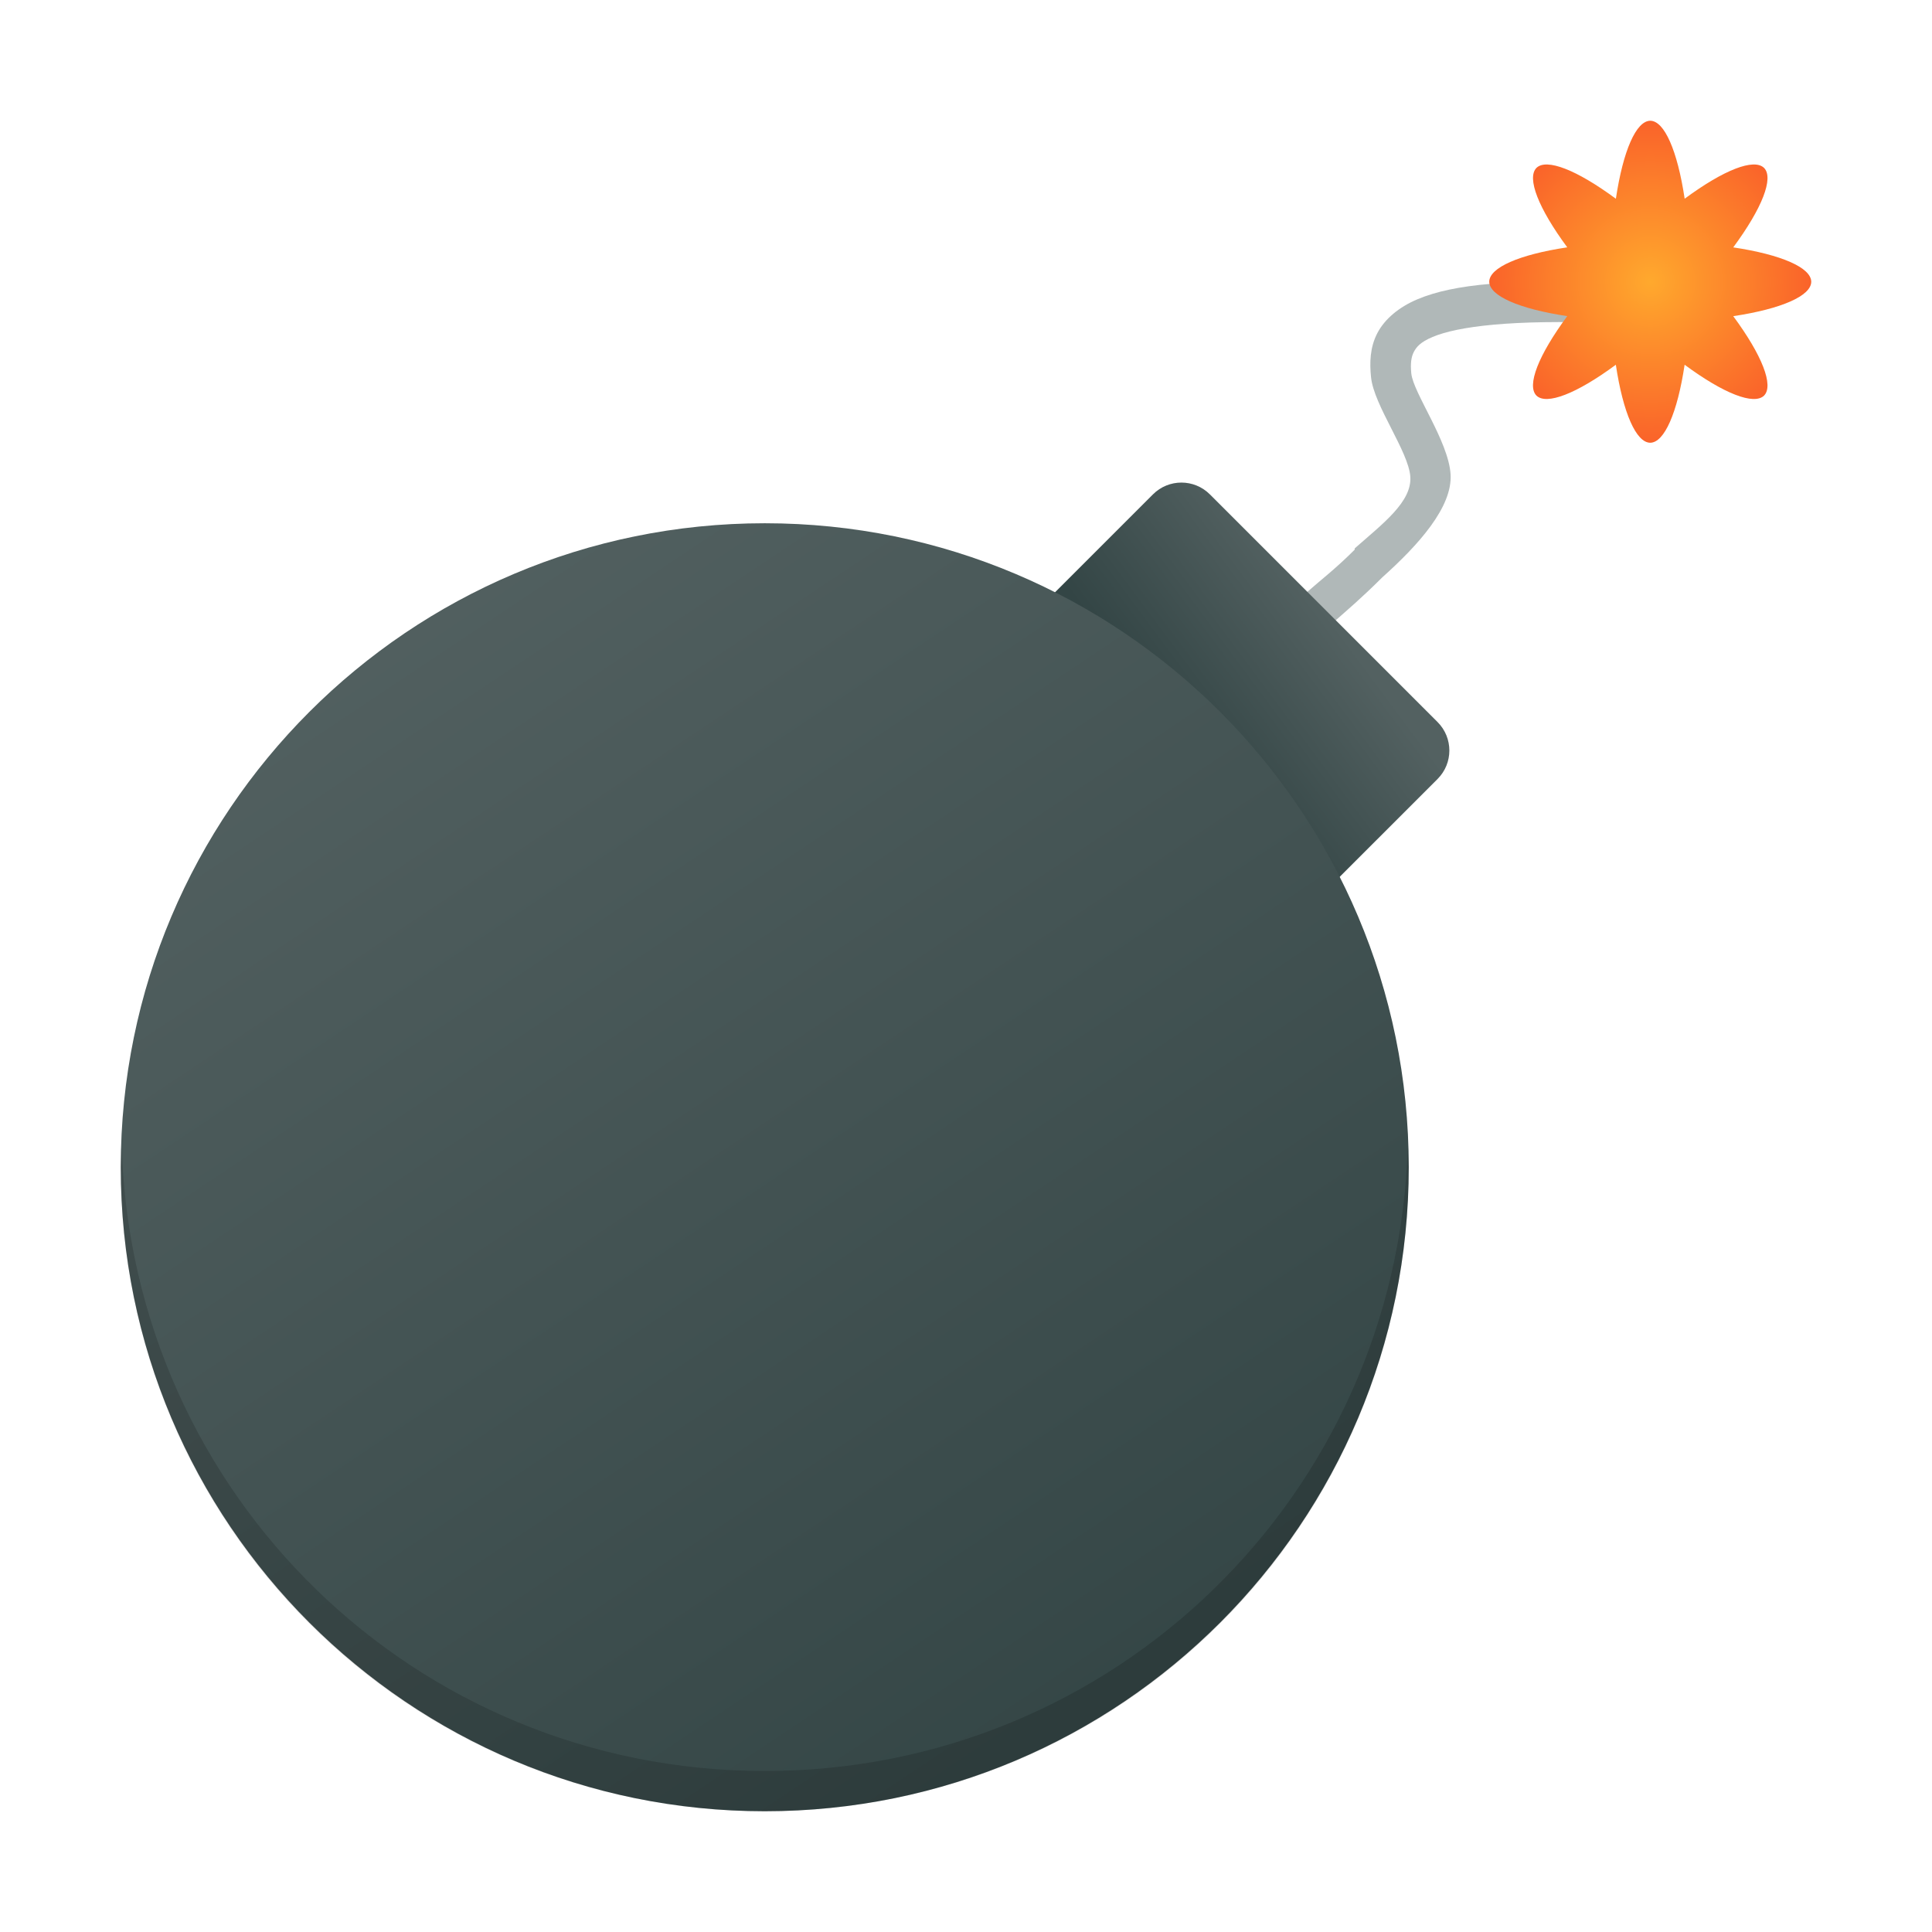
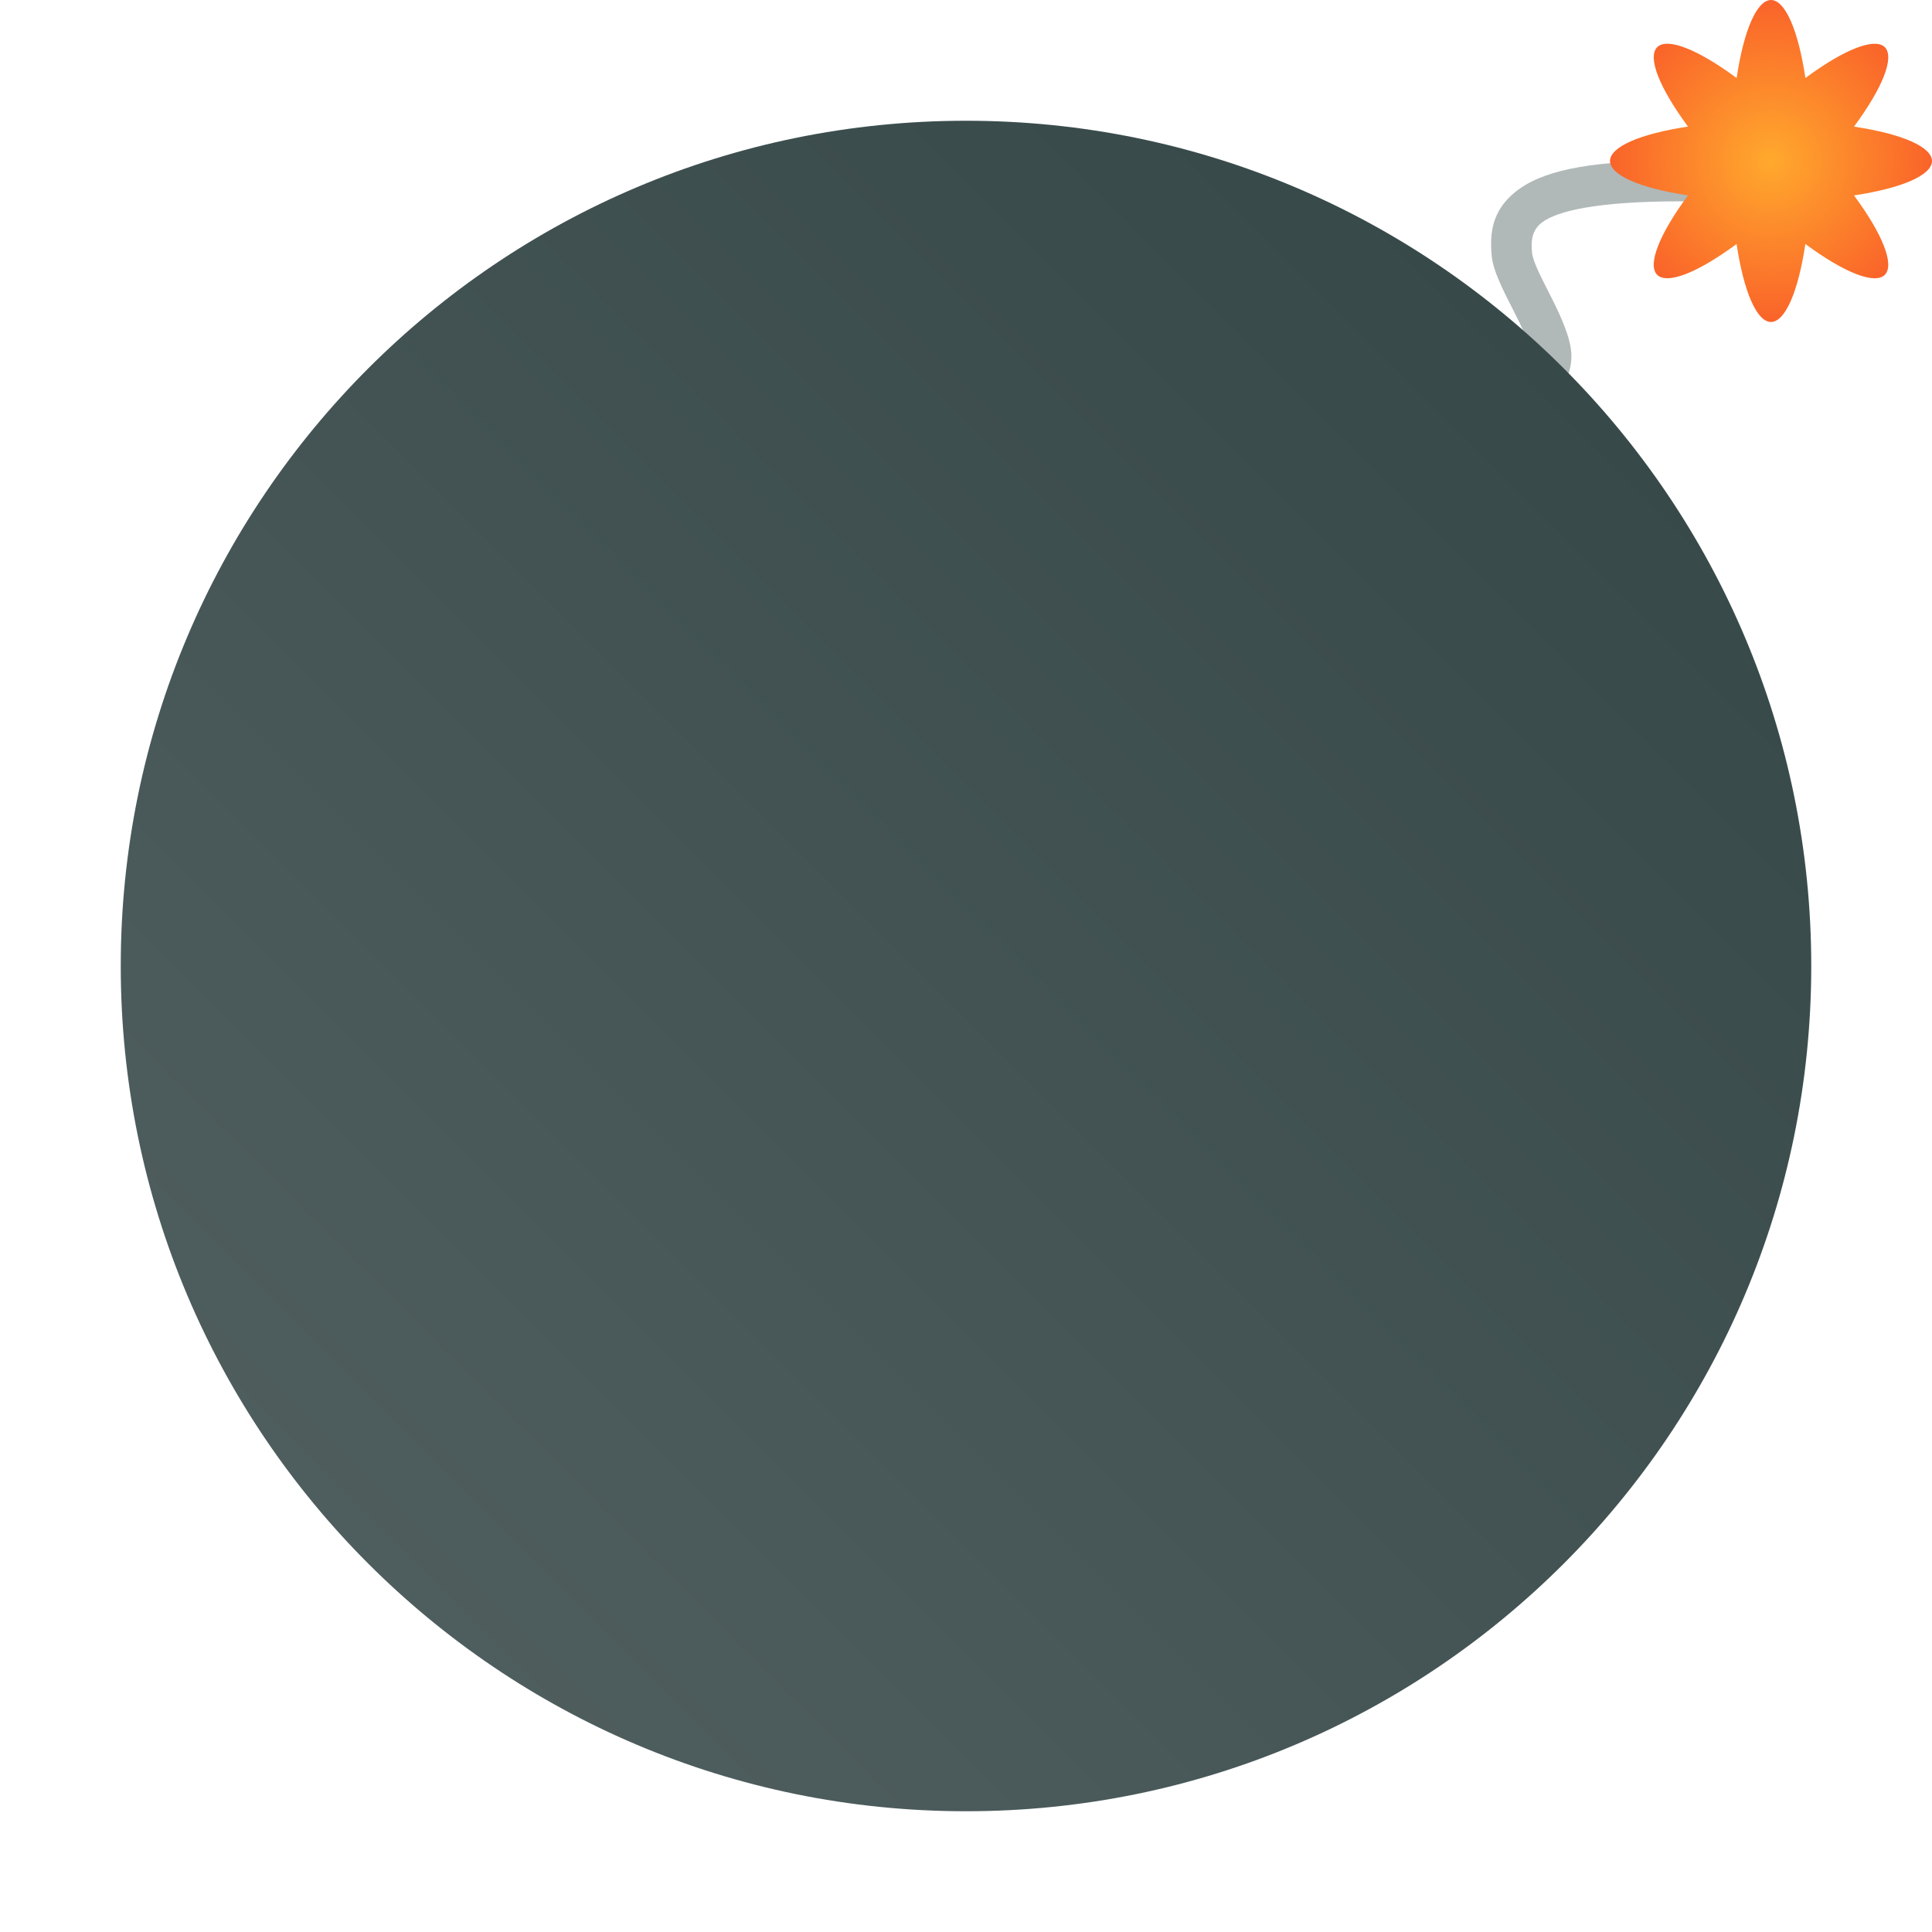
- <svg xmlns="http://www.w3.org/2000/svg" xmlns:xlink="http://www.w3.org/1999/xlink" width="48" height="48" version="1.1">
-   <defs>
+ <svg xmlns="http://www.w3.org/2000/svg" xmlns:xlink="http://www.w3.org/1999/xlink" width="48" height="48" version="1.1" id="svg4264">
+   <defs id="defs4250">
    <linearGradient id="linearGradient4283">
-       <stop style="stop-color:#334545;stop-opacity:1" offset="0" />
-       <stop style="stop-color:#536161;stop-opacity:1" offset="1" />
+       <stop style="stop-color:#334545;stop-opacity:1" offset="0" id="stop4237" />
+       <stop style="stop-color:#536161;stop-opacity:1" offset="1" id="stop4239" />
    </linearGradient>
    <linearGradient id="linearGradient3964">
-       <stop offset="0" style="stop-color:#ffa92d;stop-opacity:1" />
-       <stop offset="1" style="stop-color:#f74028;stop-opacity:1" />
+       <stop offset="0" style="stop-color:#ffa92d;stop-opacity:1" id="stop4242" />
+       <stop offset="1" style="stop-color:#f74028;stop-opacity:1" id="stop4244" />
    </linearGradient>
-     <linearGradient xlink:href="#linearGradient4283" id="linearGradient4290" x1="-43" y1="30" x2="-13" y2="10" gradientUnits="userSpaceOnUse" />
-     <linearGradient xlink:href="#linearGradient4283" id="linearGradient4298" x1="7.778" y1="33.234" x2="12.567" y2="33.941" gradientUnits="userSpaceOnUse" />
-     <radialGradient xlink:href="#linearGradient3964" id="radialGradient4219" cx="41" cy="7" fx="41" fy="7" r="4" gradientUnits="userSpaceOnUse" gradientTransform="matrix(1.5,0,0,1.5,-20.5,-3.5)" />
+     <linearGradient xlink:href="#linearGradient4283" id="linearGradient4290" x1="-43" y1="30" x2="-13" y2="10" gradientUnits="userSpaceOnUse" gradientTransform="translate(41.01994,-85.35714)" />
+     <linearGradient xlink:href="#linearGradient4283" id="linearGradient4298" x1="7.778" y1="33.234" x2="12.567" y2="33.941" gradientUnits="userSpaceOnUse" gradientTransform="translate(4.242641)" />
+     <radialGradient xlink:href="#linearGradient3964" id="radialGradient4219" cx="41" cy="7" fx="41" fy="7" r="4" gradientUnits="userSpaceOnUse" gradientTransform="matrix(1.5,0,0,1.5,-17.5,-6.5)" />
+     <linearGradient xlink:href="#linearGradient4283" id="linearGradient4151" gradientUnits="userSpaceOnUse" x1="44" y1="4" x2="4" y2="44" gradientTransform="matrix(1.05,0,0,1.05,-1.199995,-1.199992)" />
+     <linearGradient id="linearGradient4141">
+       <stop style="stop-color:#de8787;stop-opacity:1" offset="0" id="stop7" />
+       <stop style="stop-color:#ff2a2a;stop-opacity:1" offset="1" id="stop9" />
+     </linearGradient>
+     <linearGradient id="linearGradient4801">
+       <stop style="stop-color:#000000;stop-opacity:1;" offset="0" id="stop176-3" />
+       <stop style="stop-color:#000000;stop-opacity:0;" offset="1" id="stop178" />
+     </linearGradient>
  </defs>
-   <g>
-     <path style="color:#000000;font-style:normal;font-variant:normal;font-weight:normal;font-stretch:normal;font-size:medium;line-height:normal;font-family:Sans;-inkscape-font-specification:Sans;text-indent:0;text-align:start;text-decoration:none;text-decoration-line:none;letter-spacing:normal;word-spacing:normal;text-transform:none;direction:ltr;block-progression:tb;writing-mode:lr-tb;baseline-shift:baseline;text-anchor:start;display:inline;overflow:visible;visibility:visible;fill:#b0b8b8;fill-opacity:1;stroke:none;stroke-width:1px;marker:none;enable-background:accumulate" d="m 40.031,7.028 c -2.463,-0.095 -3.897,0.021 -4.812,0.406 -0.458,0.193 -0.814,0.487 -1,0.844 -0.186,0.357 -0.192,0.742 -0.156,1.094 0.071,0.703 0.934,1.846 0.976,2.472 0.041,0.625 -0.683,1.165 -1.382,1.781 l 0,0.031 c -0.484,0.484 -0.839,0.749 -1.156,1.031 -0.317,0.282 -0.599,0.576 -0.906,1.031 l 0.812,0.562 c 0.257,-0.381 0.458,-0.585 0.75,-0.844 0.292,-0.259 0.671,-0.578 1.188,-1.094 0.892,-0.799 1.748,-1.745 1.694,-2.562 -0.054,-0.824 -0.926,-2.014 -0.976,-2.503 -0.025,-0.245 -4.85e-4,-0.41 0.062,-0.531 0.063,-0.121 0.159,-0.245 0.469,-0.375 0.62,-0.261 1.968,-0.437 4.375,-0.344 z" />
-     <rect style="fill:url(#linearGradient4298);fill-opacity:1;stroke:none" width="9" height="10" x="3.57" y="28.94" rx="1" ry="1" transform="matrix(0.7071068,-0.7071068,0.7071068,0.7071068,0,0)" />
-     <rect style="fill:url(#linearGradient4290);fill-opacity:1;stroke:#808080;stroke-width:0;stroke-linecap:round;stroke-linejoin:round;stroke-miterlimit:4;stroke-opacity:1;stroke-dasharray:none" width="32" height="32" x="-45" y="3" rx="21" ry="21" transform="matrix(0,-1,1,0,0,0)" />
-     <path style="fill:#000000;fill-opacity:1;stroke:#808080;stroke-width:0;stroke-linecap:round;stroke-linejoin:round;stroke-miterlimit:4;stroke-opacity:1;stroke-dasharray:none;opacity:0.15" d="M 3.025 28.5 C 3.02 28.668 3 28.831 3 29 C 3 37.864 10.136 45 19 45 C 27.864 45 35 37.864 35 29 C 35 28.831 34.98 28.668 34.975 28.5 C 34.71 37.129 27.695 44 19 44 C 10.305 44 3.29 37.129 3.025 28.5 z" />
-     <path style="opacity:1;fill:url(#radialGradient4219);fill-opacity:1;stroke:none;stroke-width:2;stroke-linecap:round;stroke-linejoin:round;stroke-miterlimit:4;stroke-dasharray:none;stroke-opacity:1" d="m 41,3 a 1,4 0 0 0 -0.854,1.938 A 4,1 45 0 0 38.172,4.172 4,1 45 0 0 38.938,6.145 4,1 0 0 0 37,7 4,1 0 0 0 38.938,7.854 1,4 45 0 0 38.172,9.828 1,4 45 0 0 40.145,9.062 1,4 0 0 0 41,11 1,4 0 0 0 41.854,9.062 4,1 45 0 0 43.828,9.828 4,1 45 0 0 43.062,7.855 4,1 0 0 0 45,7 4,1 0 0 0 43.062,6.146 1,4 45 0 0 43.828,4.172 1,4 45 0 0 41.855,4.937 1,4 0 0 0 41,3 Z" />
-   </g>
+   <path style="color:#000000;font-style:normal;font-variant:normal;font-weight:normal;font-stretch:normal;font-size:medium;line-height:normal;font-family:Sans;-inkscape-font-specification:Sans;text-indent:0;text-align:start;text-decoration:none;text-decoration-line:none;letter-spacing:normal;word-spacing:normal;text-transform:none;writing-mode:lr-tb;direction:ltr;baseline-shift:baseline;text-anchor:start;display:inline;overflow:visible;visibility:visible;fill:#b0b8b8;fill-opacity:1;stroke:none;stroke-width:1px;marker:none;enable-background:accumulate" d="m 43.031,4.028 c -2.463,-0.095 -3.897,0.021 -4.812,0.406 -0.458,0.193 -0.814,0.487 -1,0.844 -0.186,0.357 -0.192,0.742 -0.156,1.094 0.071,0.703 0.934,1.846 0.976,2.472 0.041,0.625 -0.683,1.165 -1.382,1.781 v 0.031 c -0.484,0.484 -0.839,0.749 -1.156,1.031 -0.317,0.282 -0.599,0.576 -0.906,1.031 l 0.812,0.562 c 0.257,-0.381 0.458,-0.585 0.75,-0.844 0.292,-0.259 0.671,-0.578 1.188,-1.094 0.892,-0.799 1.748,-1.745 1.694,-2.562 -0.054,-0.824 -0.926,-2.014 -0.976,-2.503 -0.025,-0.245 -4.85e-4,-0.41 0.062,-0.531 0.063,-0.121 0.159,-0.245 0.469,-0.375 0.62,-0.261 1.968,-0.437 4.375,-0.344 z" id="path4252" />
+   <rect style="fill:url(#linearGradient4298);fill-opacity:1;stroke:none" width="9" height="10" x="7.813" y="28.94" rx="1" ry="1" transform="rotate(-45)" id="rect4254" />
+   <path style="fill:url(#radialGradient4219);fill-opacity:1;stroke:none;stroke-width:2;stroke-linecap:round;stroke-linejoin:round;stroke-miterlimit:4;stroke-dasharray:none;stroke-opacity:1" d="M 44,0 A 1,4 0 0 0 43.146,1.938 4,1 45 0 0 41.172,1.172 4,1 45 0 0 41.938,3.145 4,1 0 0 0 40,4 4,1 0 0 0 41.938,4.854 1,4 45 0 0 41.172,6.828 1,4 45 0 0 43.145,6.062 1,4 0 0 0 44,8 1,4 0 0 0 44.854,6.062 4,1 45 0 0 46.828,6.828 4,1 45 0 0 46.062,4.855 4,1 0 0 0 48,4 4,1 0 0 0 46.062,3.146 1,4 45 0 0 46.828,1.172 1,4 45 0 0 44.855,1.938 1,4 0 0 0 44,0 Z" id="path4260" />
+   <rect style="fill:url(#linearGradient4151);fill-opacity:1.0;stroke:none;stroke-width:1.05" width="42" height="42" x="3" y="3" ry="21" rx="21" id="rect16" />
</svg>
